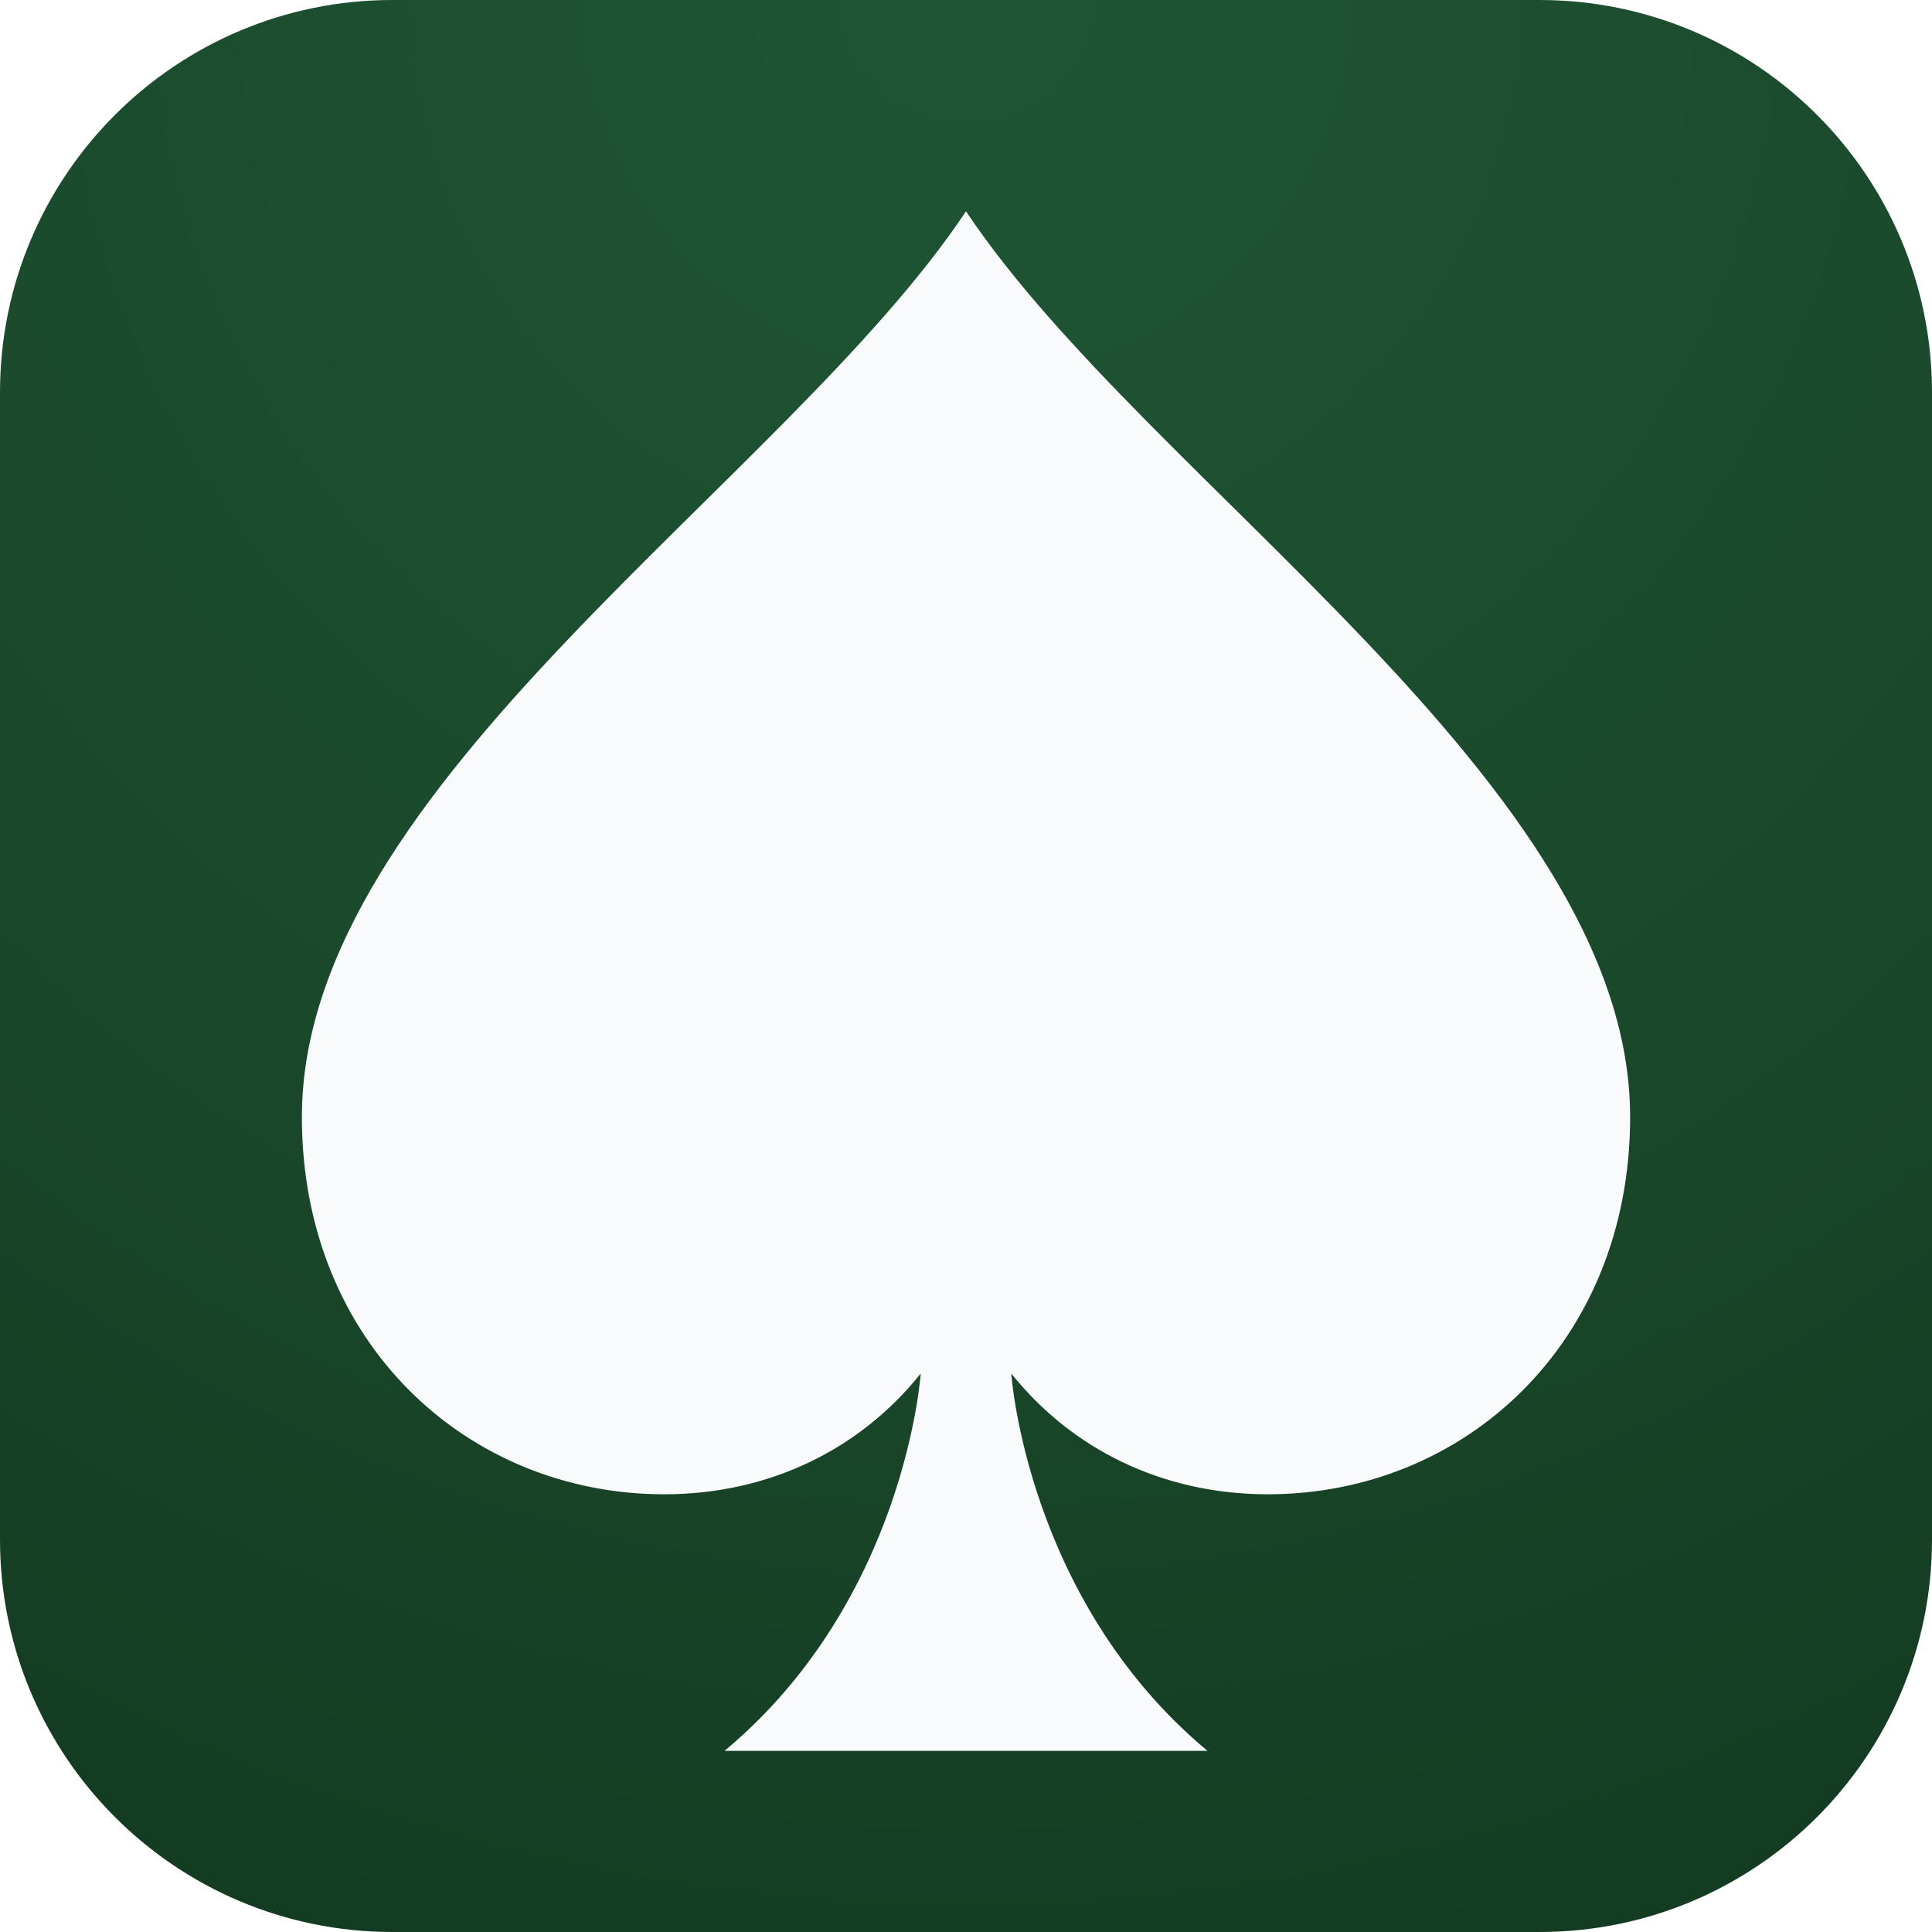
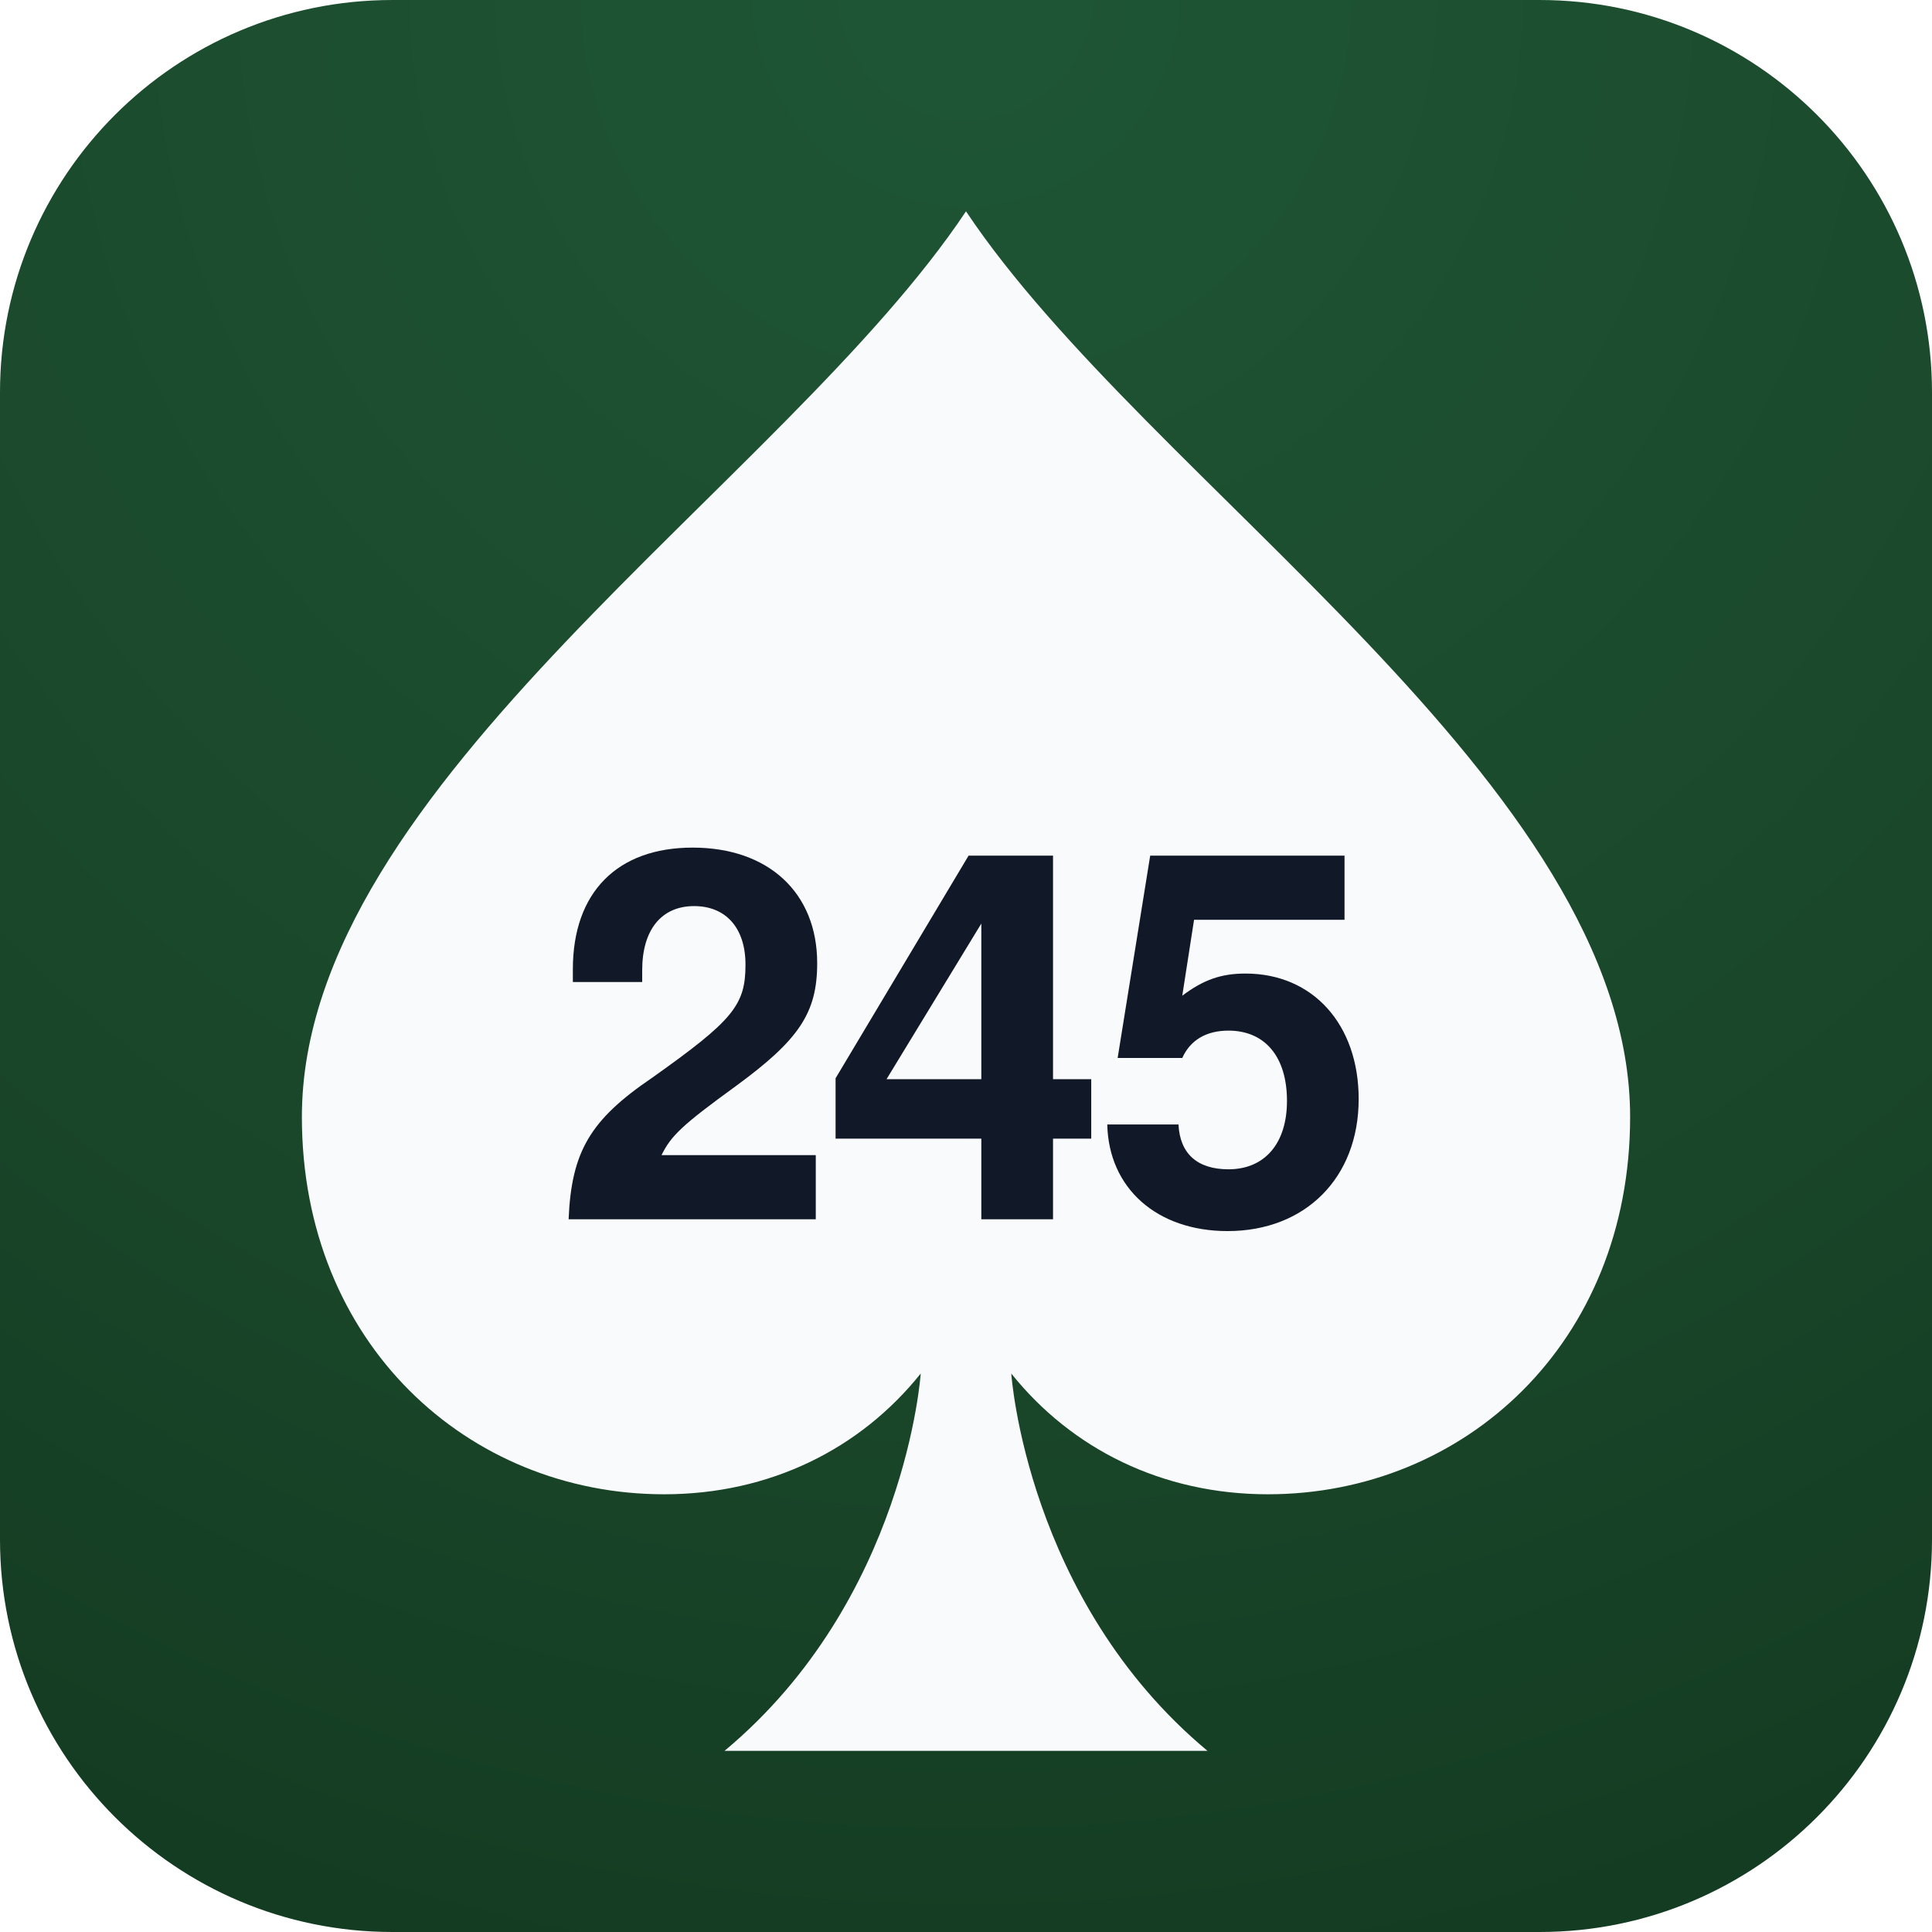
<svg xmlns="http://www.w3.org/2000/svg" viewBox="0 0 64 64" role="img" aria-label="Spades">
  <defs>
    <radialGradient id="felt" cx="50%" cy="0%" r="110%">
      <stop offset="0%" stop-color="#1e5635" />
      <stop offset="60%" stop-color="#1a472a" />
      <stop offset="100%" stop-color="#133a21" />
    </radialGradient>
  </defs>
  <rect width="64" height="64" rx="13" fill="url(#felt)" />
  <path fill="#f9fafb" d="M32 7        C26 16, 10 26, 10 37        C10 44.5, 15.5 49.5, 22 49.5        C25.5 49.5, 28.5 48, 30.5 45.5        C30.5 45.5, 30 53, 24 58        L40 58        C34 53, 33.5 45.5, 33.5 45.5        C35.5 48, 38.5 49.5, 42 49.5        C48.5 49.5, 54 44.5, 54 37        C54 26, 38 16, 32 7        Z" />
+   <text x="32" y="36.5" fill="#111827" font-family="Helvetica, Arial, sans-serif" font-size="17" font-weight="700" letter-spacing="-0.5" text-anchor="middle" dominant-baseline="central">245</text>
</svg>
